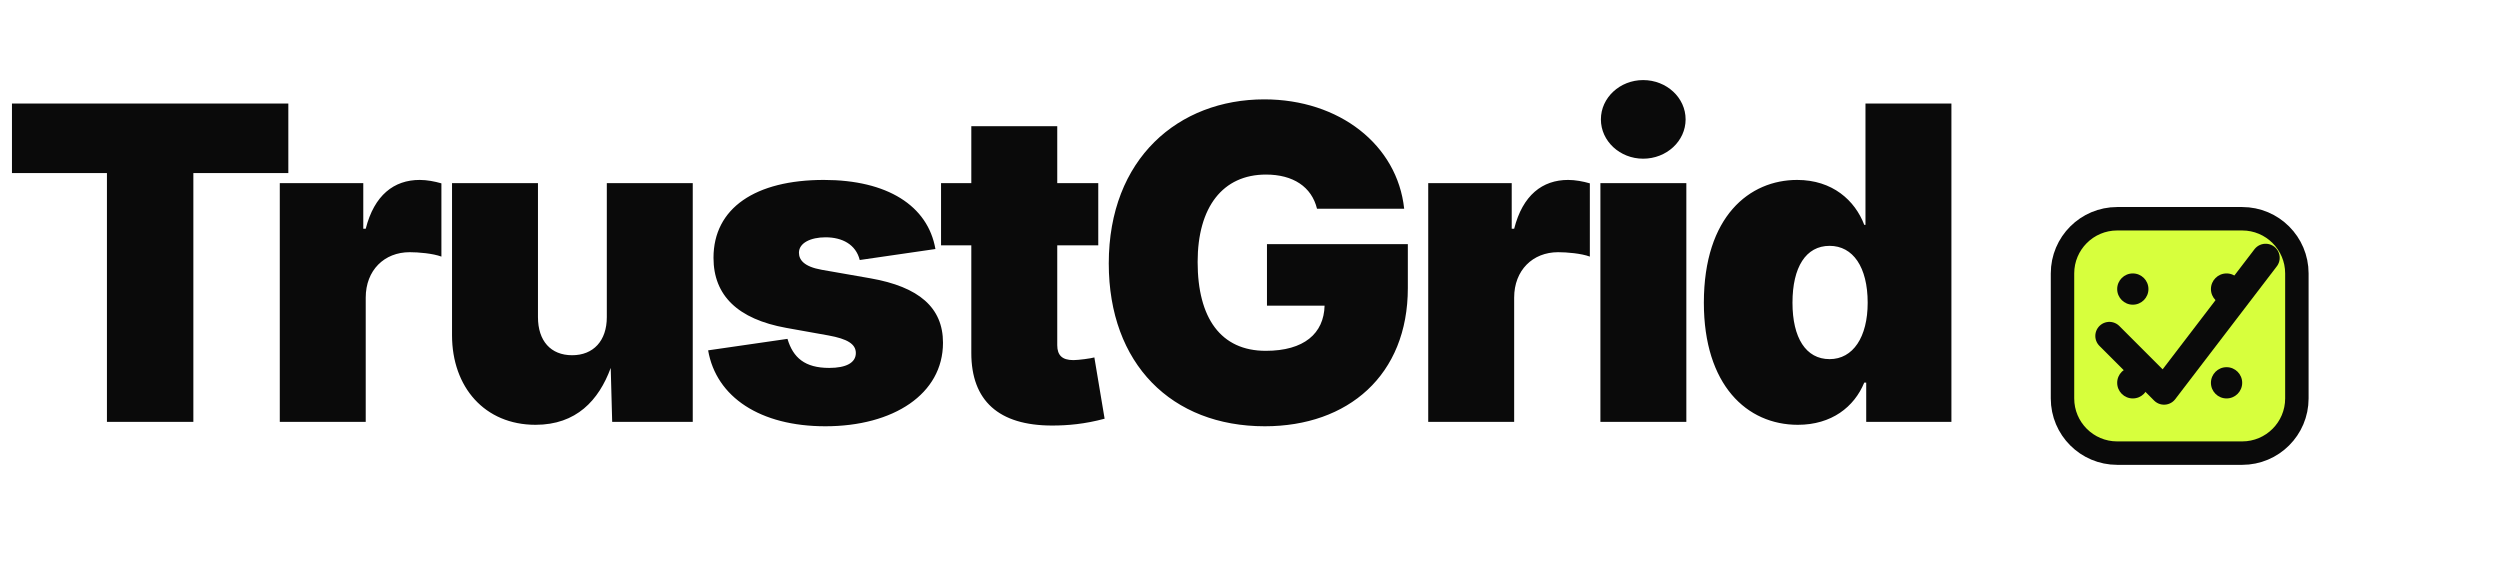
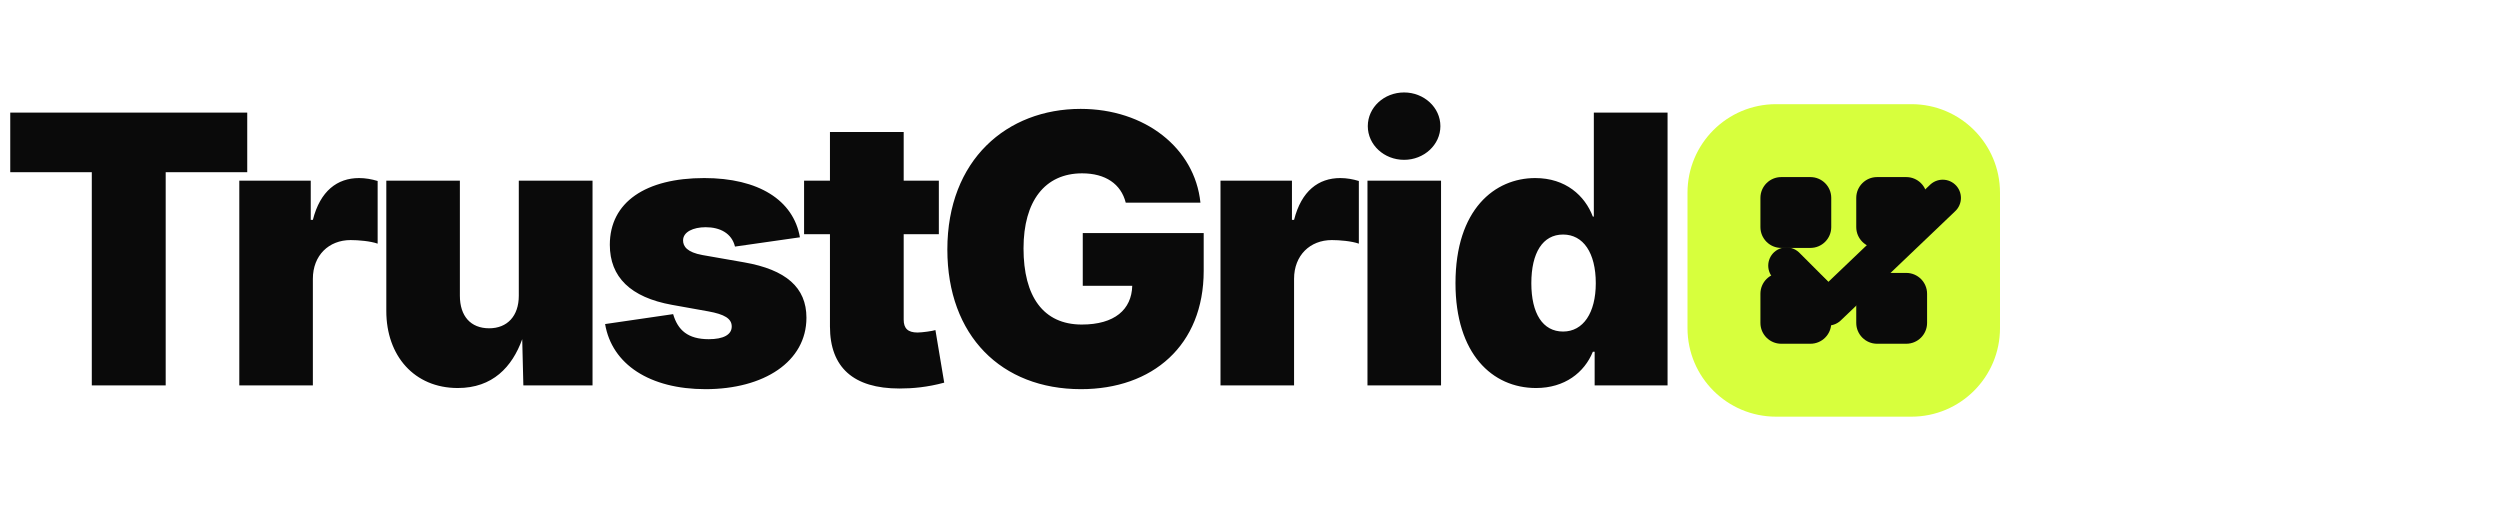
- <svg xmlns="http://www.w3.org/2000/svg" viewBox="0 0 160 36" fill="none" class="w-auto h-8">
-   <text x="0" y="27" font-family="'Plus Jakarta Sans', -apple-system, sans-serif" font-weight="900" font-size="28" fill="#0A0A0A" letter-spacing="-0.04em">TrustGrid</text>
-   <rect x="132" y="14" width="15" height="15" rx="3.5" fill="#D7FF3D" stroke="#0A0A0A" stroke-width="1.5" />
-   <circle cx="136.5" cy="18.5" r="1" fill="#0A0A0A" />
-   <circle cx="142.5" cy="18.5" r="1" fill="#0A0A0A" />
-   <circle cx="136.5" cy="24.5" r="1" fill="#0A0A0A" />
-   <circle cx="142.5" cy="24.5" r="1" fill="#0A0A0A" />
-   <path d="M135 21.5 L138.5 25 L145 16.5" stroke="#0A0A0A" stroke-width="1.8" stroke-linecap="round" stroke-linejoin="round" />
+ <svg xmlns="http://www.w3.org/2000/svg" viewBox="0 0 240 50" width="240" height="50">
+   <text x="0" y="37" font-family="'Plus Jakarta Sans', system-ui, -apple-system, sans-serif" font-weight="900" font-size="36" letter-spacing="-1.5" fill="#0A0A0A">TrustGrid</text>
+   <g transform="translate(162, 10)">
+     <rect x="0" y="0" width="30" height="30" rx="8.5" fill="#D7FF3D" />
+     <rect x="7" y="7" width="6.8" height="6.8" rx="2" fill="#0A0A0A" />
+     <rect x="16.2" y="7" width="6.8" height="6.8" rx="2" fill="#0A0A0A" />
+     <rect x="7" y="16.2" width="6.8" height="6.8" rx="2" fill="#0A0A0A" />
+     <rect x="16.2" y="16.2" width="6.8" height="6.8" rx="2" fill="#0A0A0A" />
+     <path d="M9.5 15.5 L13.5 19.5 L24.5 9" fill="none" stroke="#0A0A0A" stroke-width="3.5" stroke-linecap="round" stroke-linejoin="round" />
+   </g>
</svg>
